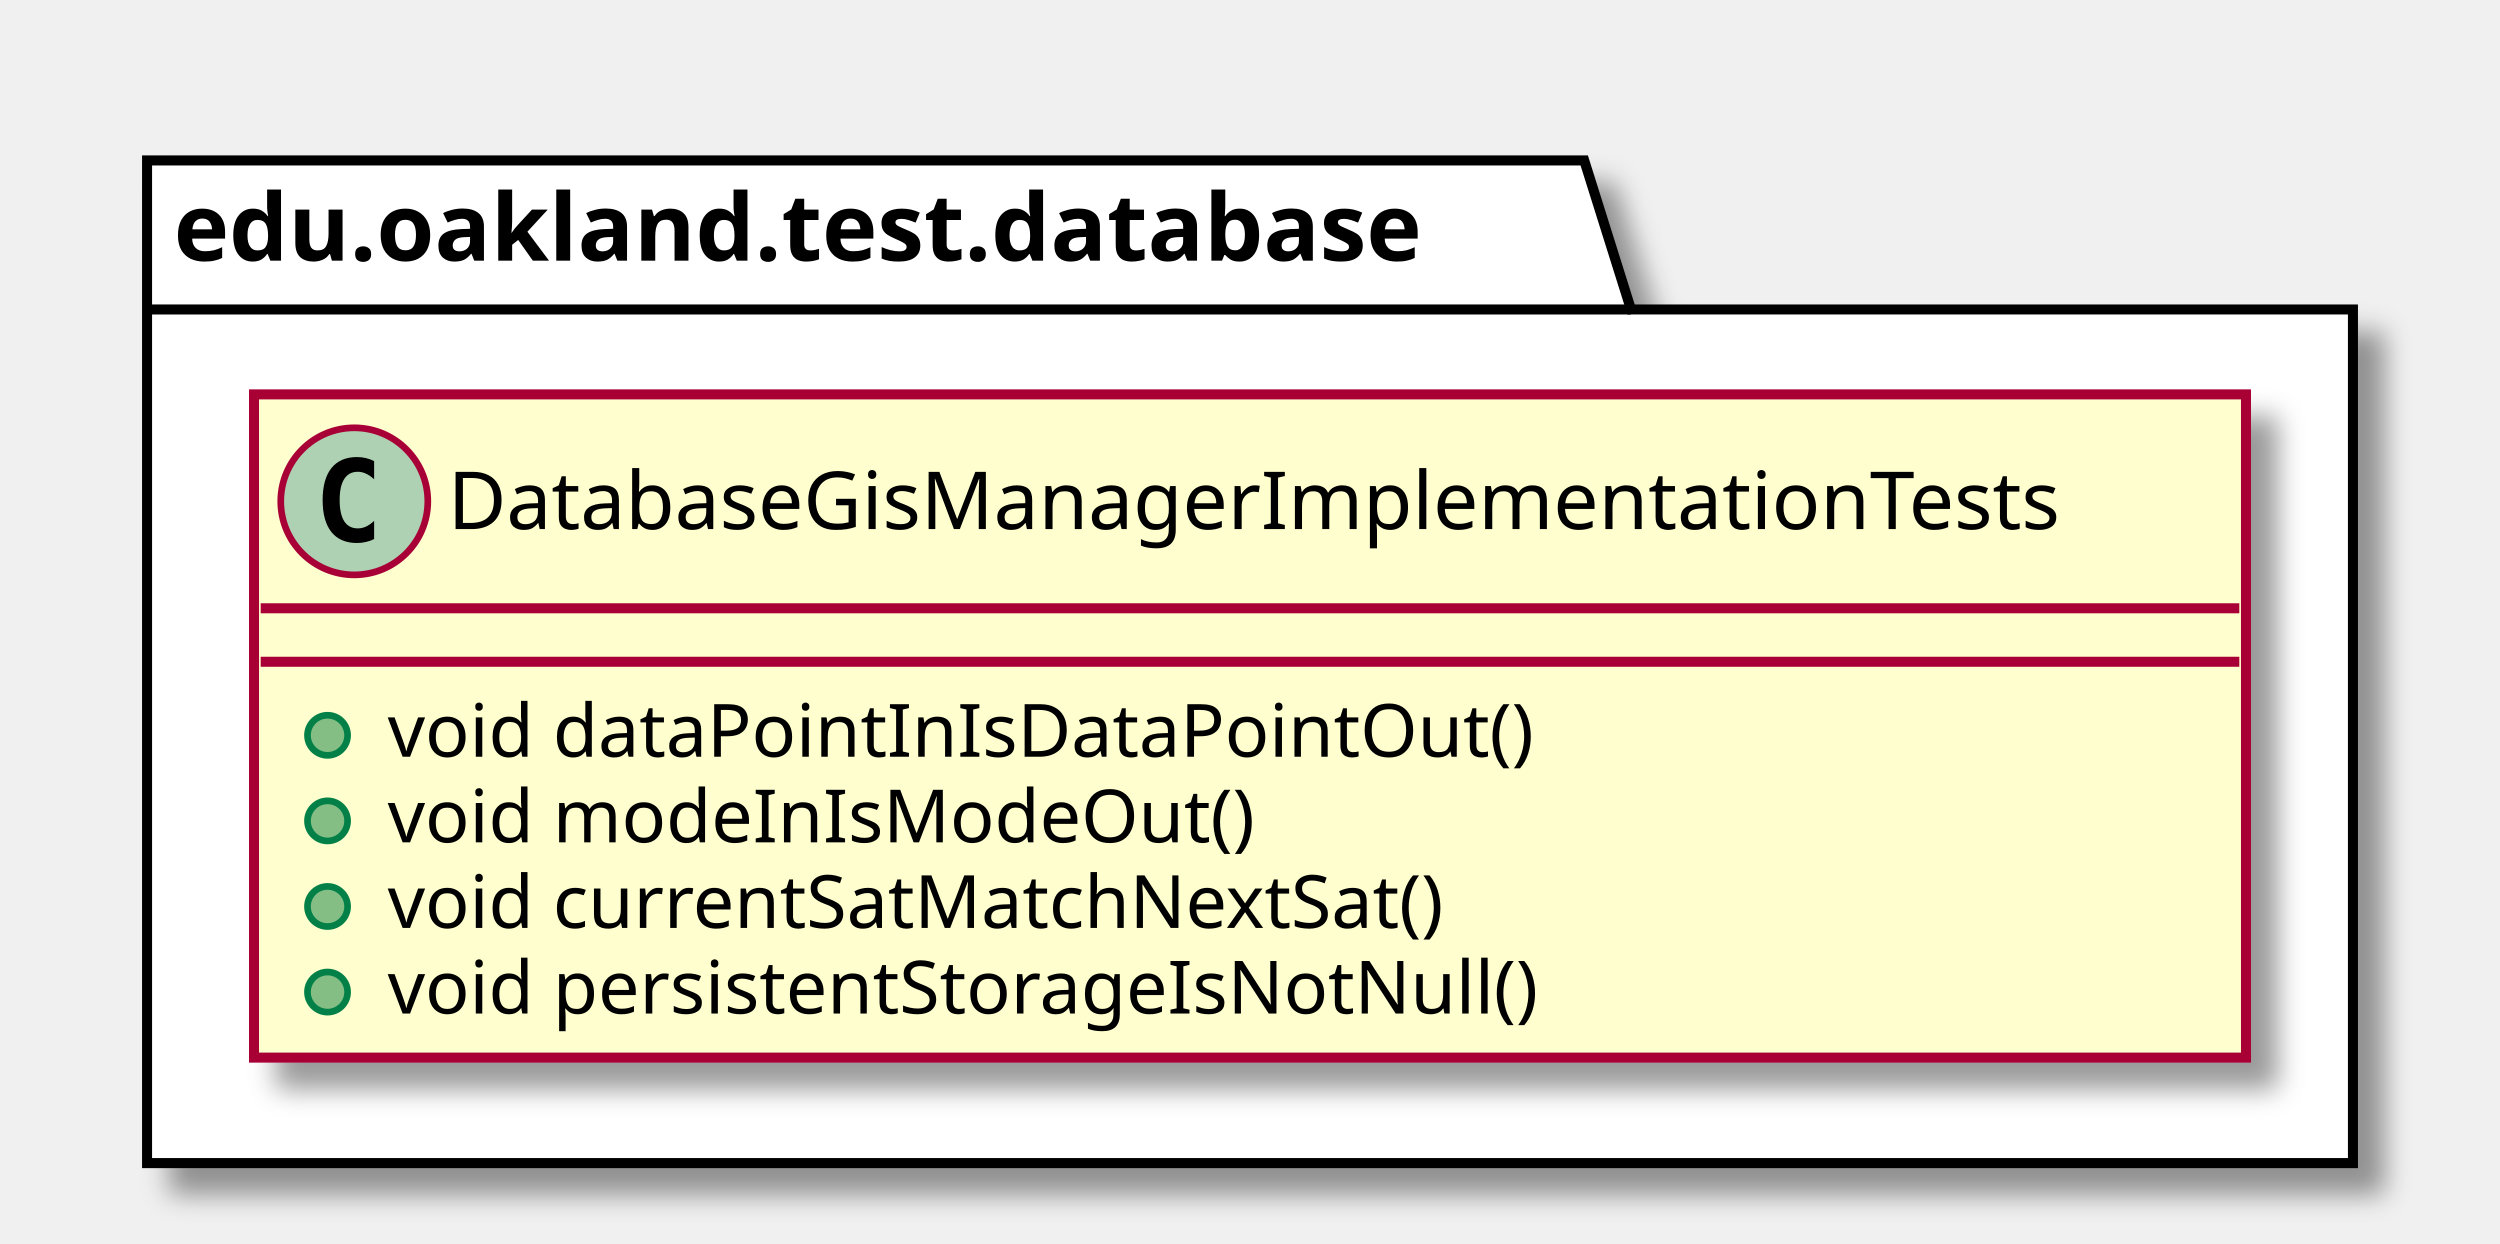
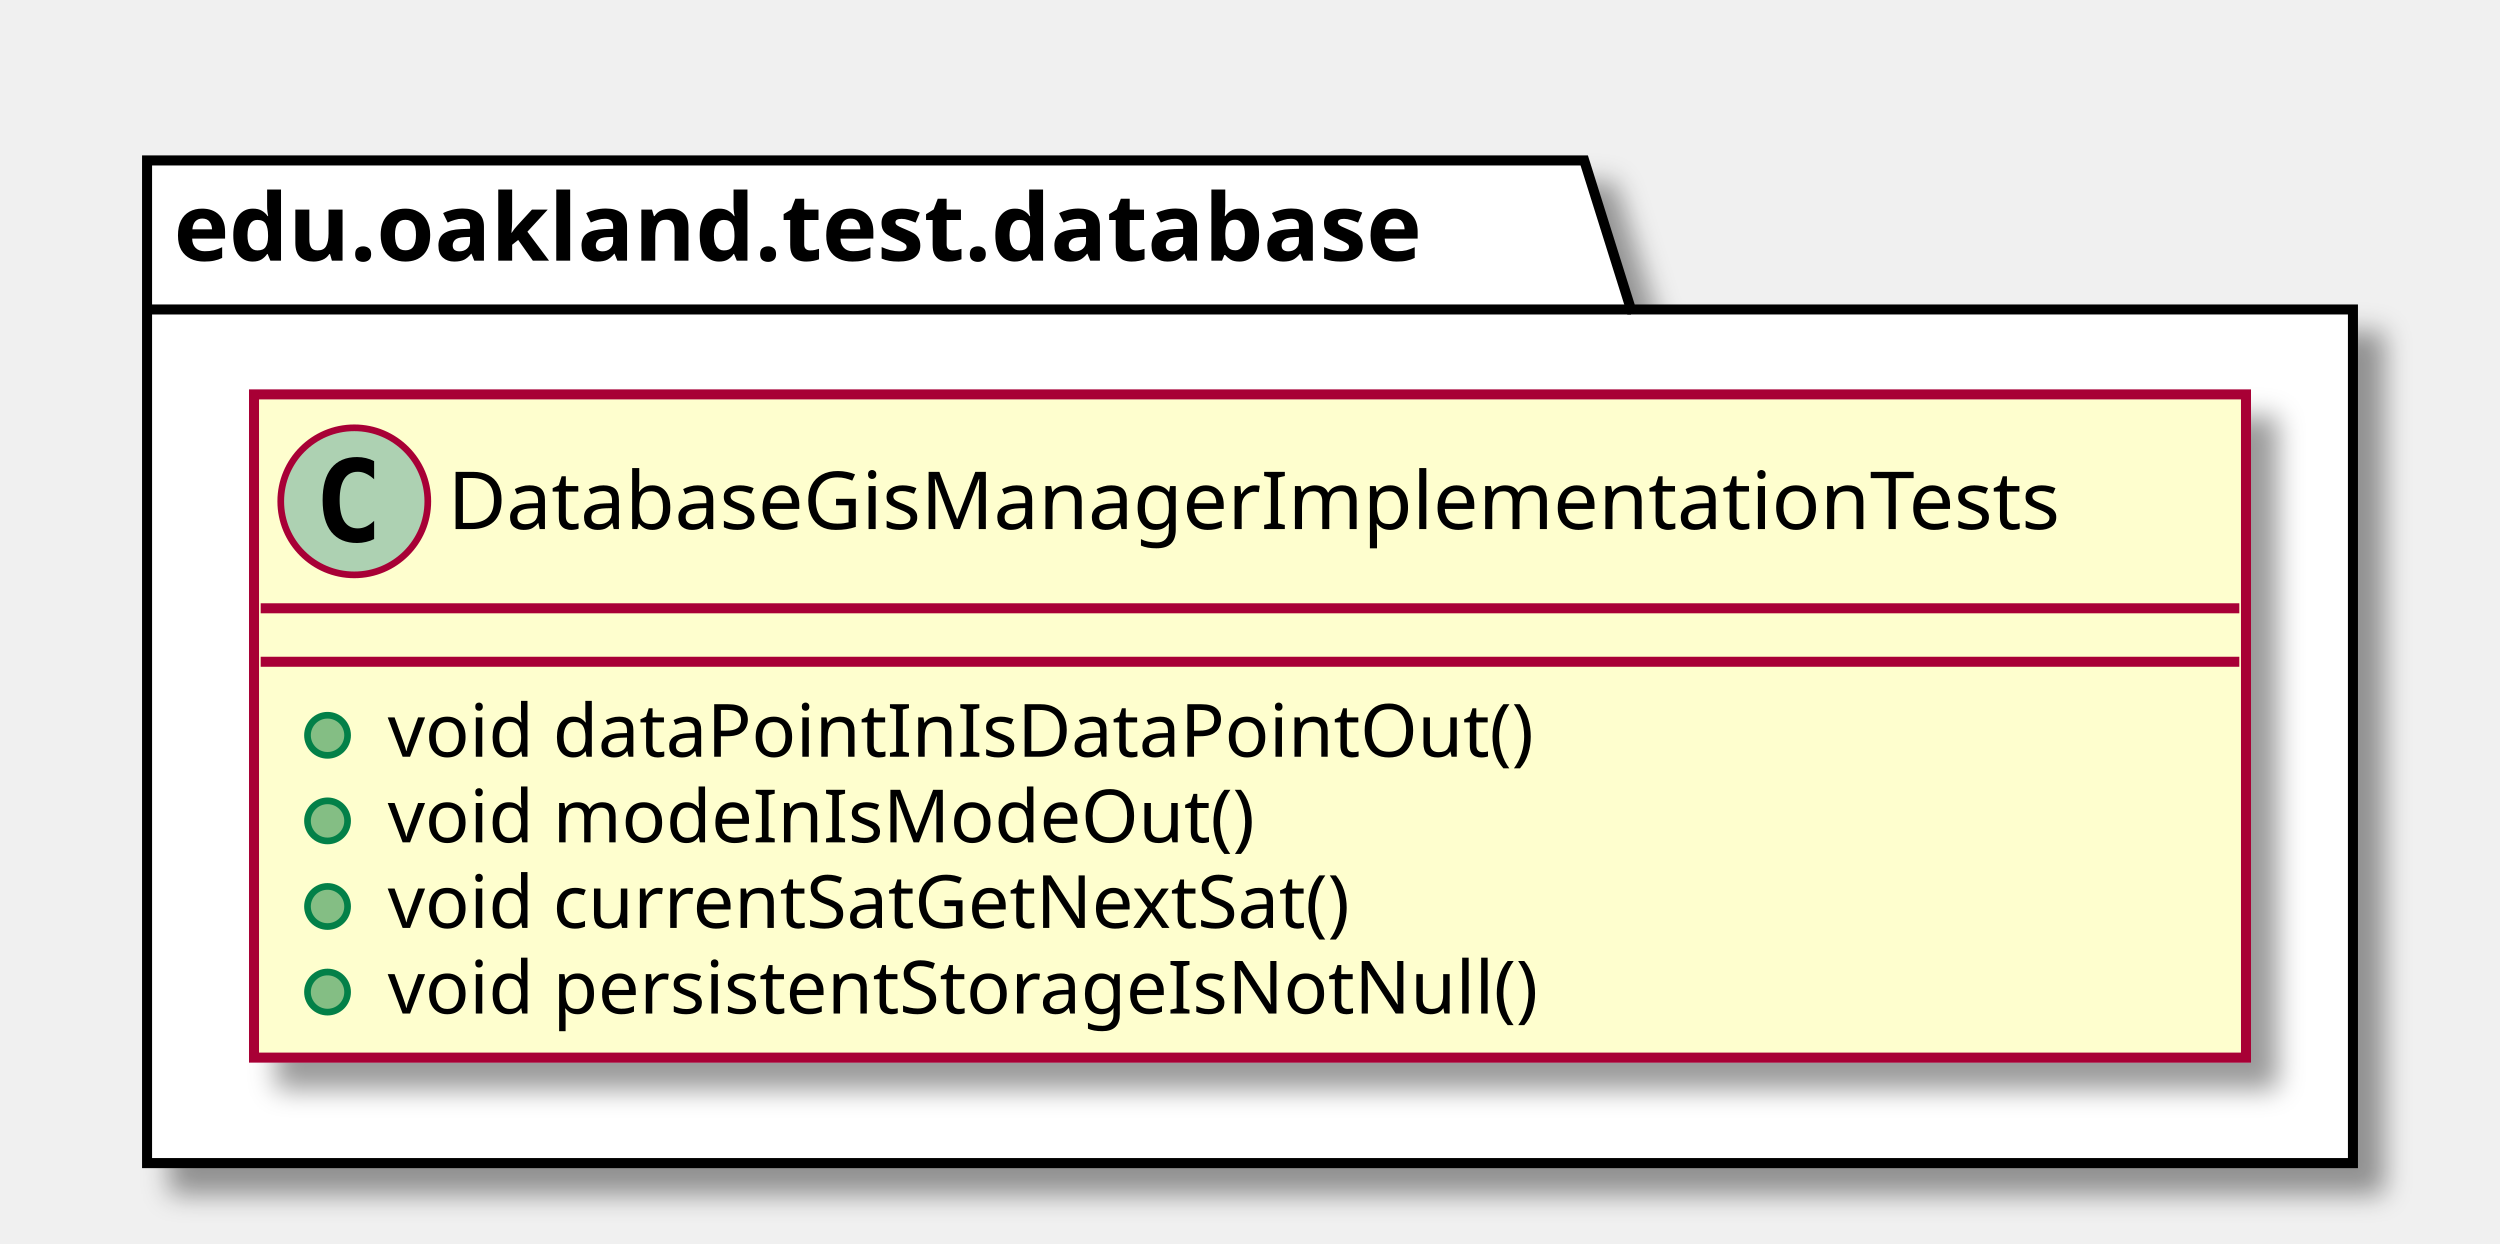
<svg xmlns="http://www.w3.org/2000/svg" contentScriptType="application/ecmascript" contentStyleType="text/css" height="186px" preserveAspectRatio="none" style="width:374px;height:186px;" version="1.1" viewBox="0 0 374 186" width="374px" zoomAndPan="magnify">
  <defs>
-     <filter height="300%" id="fyrkurvqg365s" width="300%" x="-1" y="-1">
+     <filter height="300%" id="f1lhooll291b1b" width="300%" x="-1" y="-1">
      <feGaussianBlur result="blurOut" stdDeviation="2.0" />
      <feColorMatrix in="blurOut" result="blurOut2" type="matrix" values="0 0 0 0 0 0 0 0 0 0 0 0 0 0 0 0 0 0 .4 0" />
      <feOffset dx="4.0" dy="4.0" in="blurOut2" result="blurOut3" />
      <feBlend in="SourceGraphic" in2="blurOut3" mode="normal" />
    </filter>
  </defs>
  <g>
-     <polygon fill="#FFFFFF" filter="url(#fyrkurvqg365s)" points="22,24,237,24,244,46.297,352,46.297,352,174,22,174,22,24" style="stroke: #000000; stroke-width: 1.5;" />
+     <polygon fill="#FFFFFF" filter="url(#f1lhooll291b1b)" points="22,24,237,24,244,46.297,352,46.297,352,174,22,174,22,24" style="stroke: #000000; stroke-width: 1.5;" />
    <line style="stroke: #000000; stroke-width: 1.5;" x1="22" x2="244" y1="46.297" y2="46.297" />
    <text fill="#000000" font-family="sans-serif" font-size="14" font-weight="bold" lengthAdjust="spacingAndGlyphs" textLength="209" x="26" y="38.995">edu.oakland.test.database</text>
-     <rect fill="#FEFECE" filter="url(#fyrkurvqg365s)" height="99.219" id="DatabaseGisManagerImplementationTests" style="stroke: #A80036; stroke-width: 1.5;" width="298" x="38" y="59" />
+     <rect fill="#FEFECE" filter="url(#f1lhooll291b1b)" height="99.219" id="DatabaseGisManagerImplementationTests" style="stroke: #A80036; stroke-width: 1.5;" width="298" x="38" y="59" />
    <ellipse cx="53" cy="75" fill="#ADD1B2" rx="11" ry="11" style="stroke: #A80036; stroke-width: 1.0;" />
    <path d="M55.969,80.641 Q55.391,80.938 54.75,81.078 Q54.109,81.234 53.406,81.234 Q50.906,81.234 49.578,79.594 Q48.266,77.938 48.266,74.812 Q48.266,71.688 49.578,70.031 Q50.906,68.375 53.406,68.375 Q54.109,68.375 54.75,68.531 Q55.406,68.688 55.969,68.984 L55.969,71.703 Q55.344,71.125 54.75,70.859 Q54.156,70.578 53.531,70.578 Q52.188,70.578 51.5,71.656 Q50.812,72.719 50.812,74.812 Q50.812,76.906 51.5,77.984 Q52.188,79.047 53.531,79.047 Q54.156,79.047 54.75,78.781 Q55.344,78.5 55.969,77.922 L55.969,80.641 Z " />
    <text fill="#000000" font-family="sans-serif" font-size="12" lengthAdjust="spacingAndGlyphs" textLength="266" x="67" y="79.154">DatabaseGisManagerImplementationTests</text>
    <line style="stroke: #A80036; stroke-width: 1.5;" x1="39" x2="335" y1="91" y2="91" />
    <line style="stroke: #A80036; stroke-width: 1.5;" x1="39" x2="335" y1="99" y2="99" />
    <ellipse cx="49" cy="110" fill="#84BE84" rx="3" ry="3" style="stroke: #038048; stroke-width: 1.0;" />
    <text fill="#000000" font-family="sans-serif" font-size="11" lengthAdjust="spacingAndGlyphs" textLength="182" x="58" y="113.21">void dataPointInIsDataPointOut()</text>
    <ellipse cx="49" cy="122.805" fill="#84BE84" rx="3" ry="3" style="stroke: #038048; stroke-width: 1.0;" />
    <text fill="#000000" font-family="sans-serif" font-size="11" lengthAdjust="spacingAndGlyphs" textLength="137" x="58" y="126.015">void modeInIsModeOut()</text>
    <ellipse cx="49" cy="135.609" fill="#84BE84" rx="3" ry="3" style="stroke: #038048; stroke-width: 1.0;" />
-     <text fill="#000000" font-family="sans-serif" font-size="11" lengthAdjust="spacingAndGlyphs" textLength="172" x="58" y="138.82">void currentSatMatchNextSat()</text>
+     <text fill="#000000" font-family="sans-serif" font-size="11" lengthAdjust="spacingAndGlyphs" textLength="159" x="58" y="138.82">void currentSatGetNextSat()</text>
    <ellipse cx="49" cy="148.414" fill="#84BE84" rx="3" ry="3" style="stroke: #038048; stroke-width: 1.0;" />
    <text fill="#000000" font-family="sans-serif" font-size="11" lengthAdjust="spacingAndGlyphs" textLength="188" x="58" y="151.625">void persistentStorageIsNotNull()</text>
  </g>
</svg>
